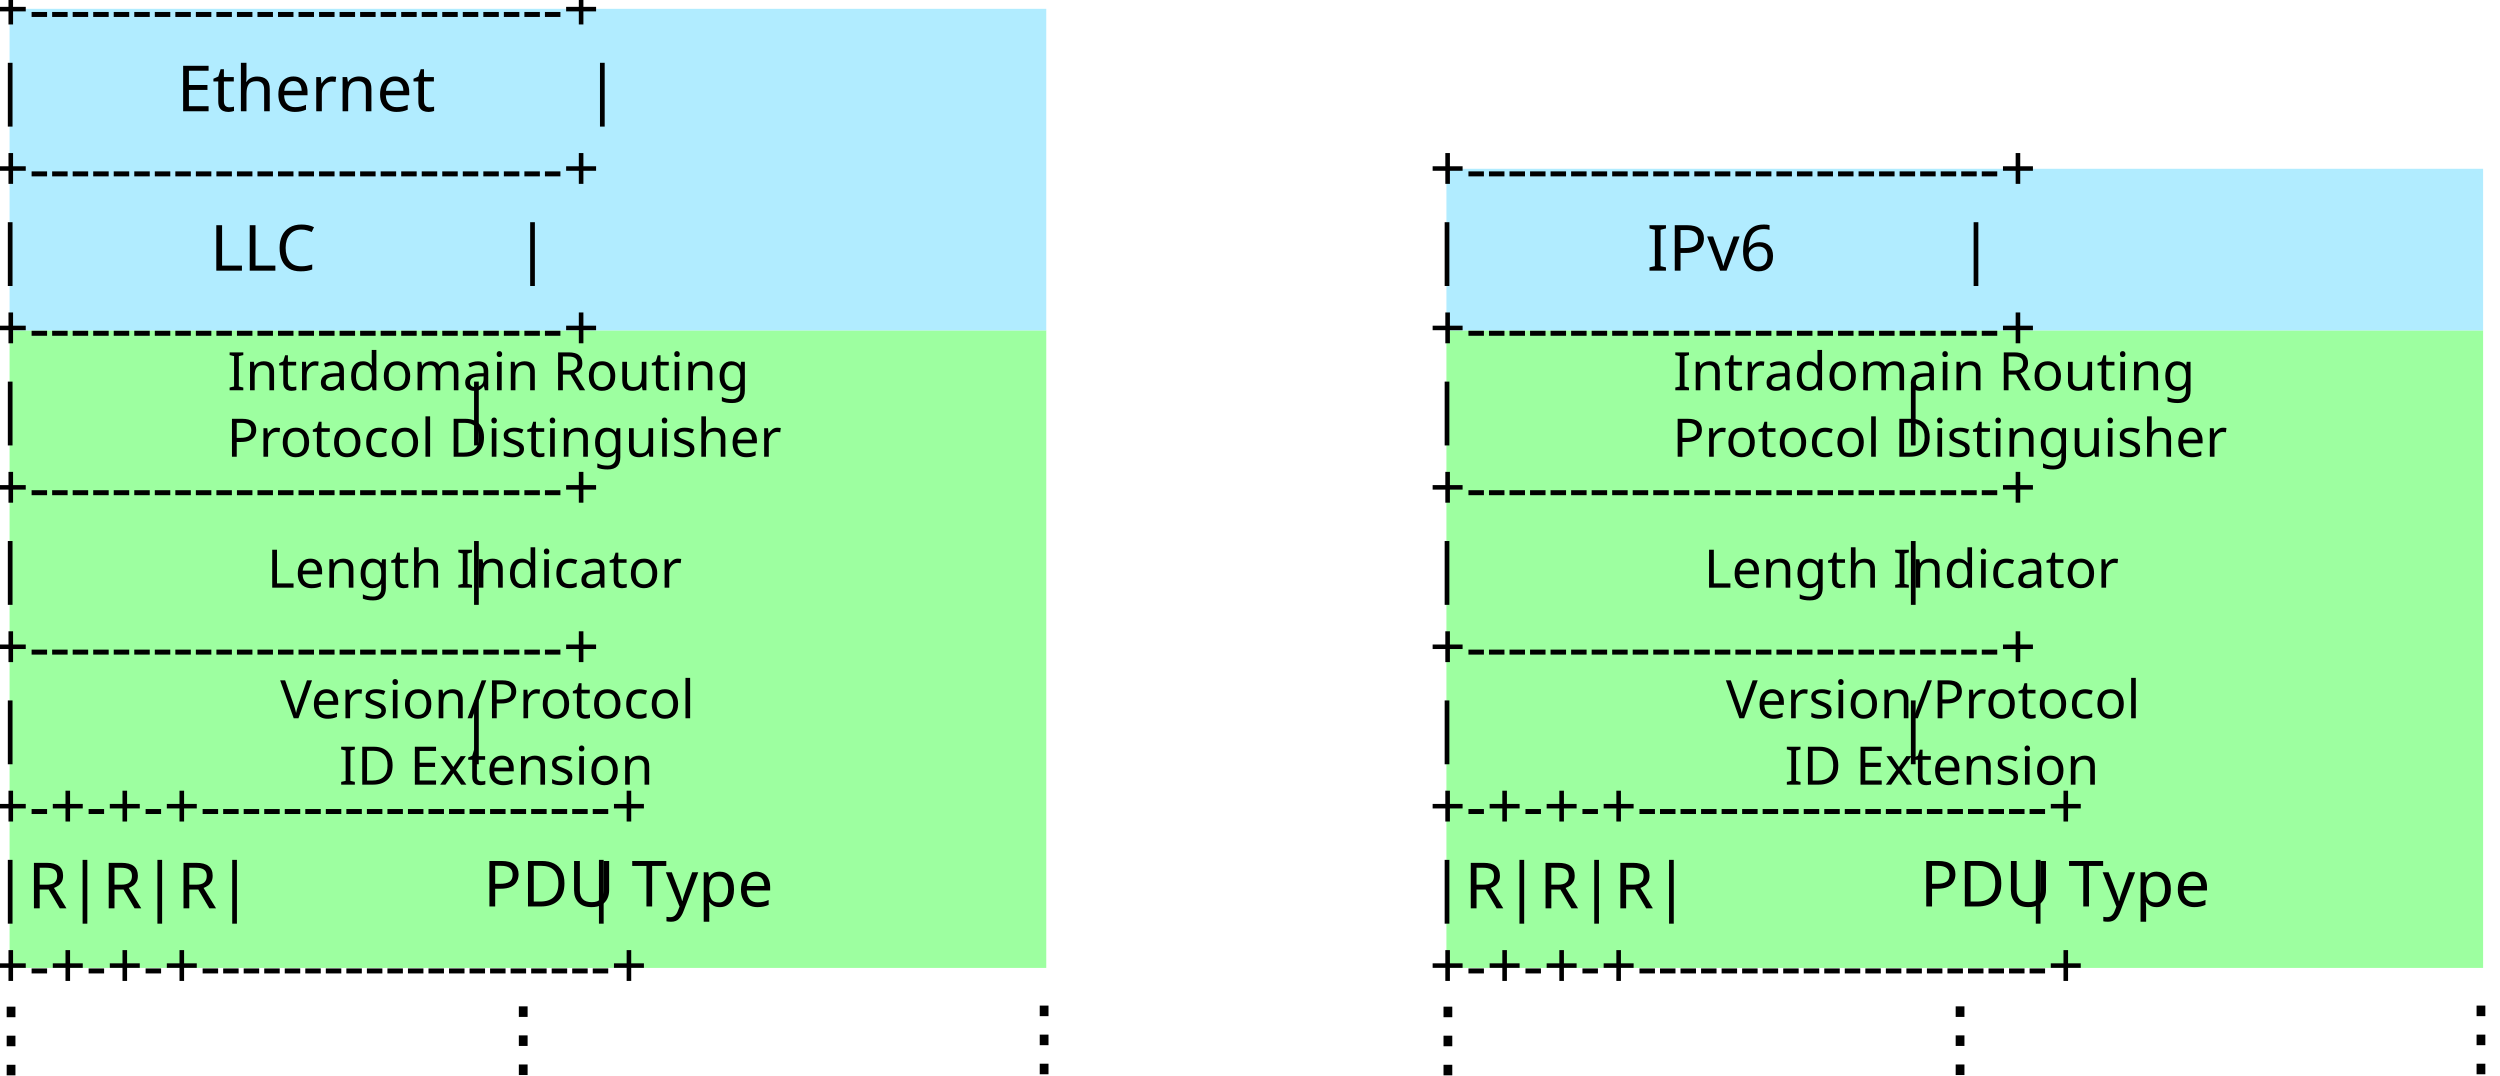
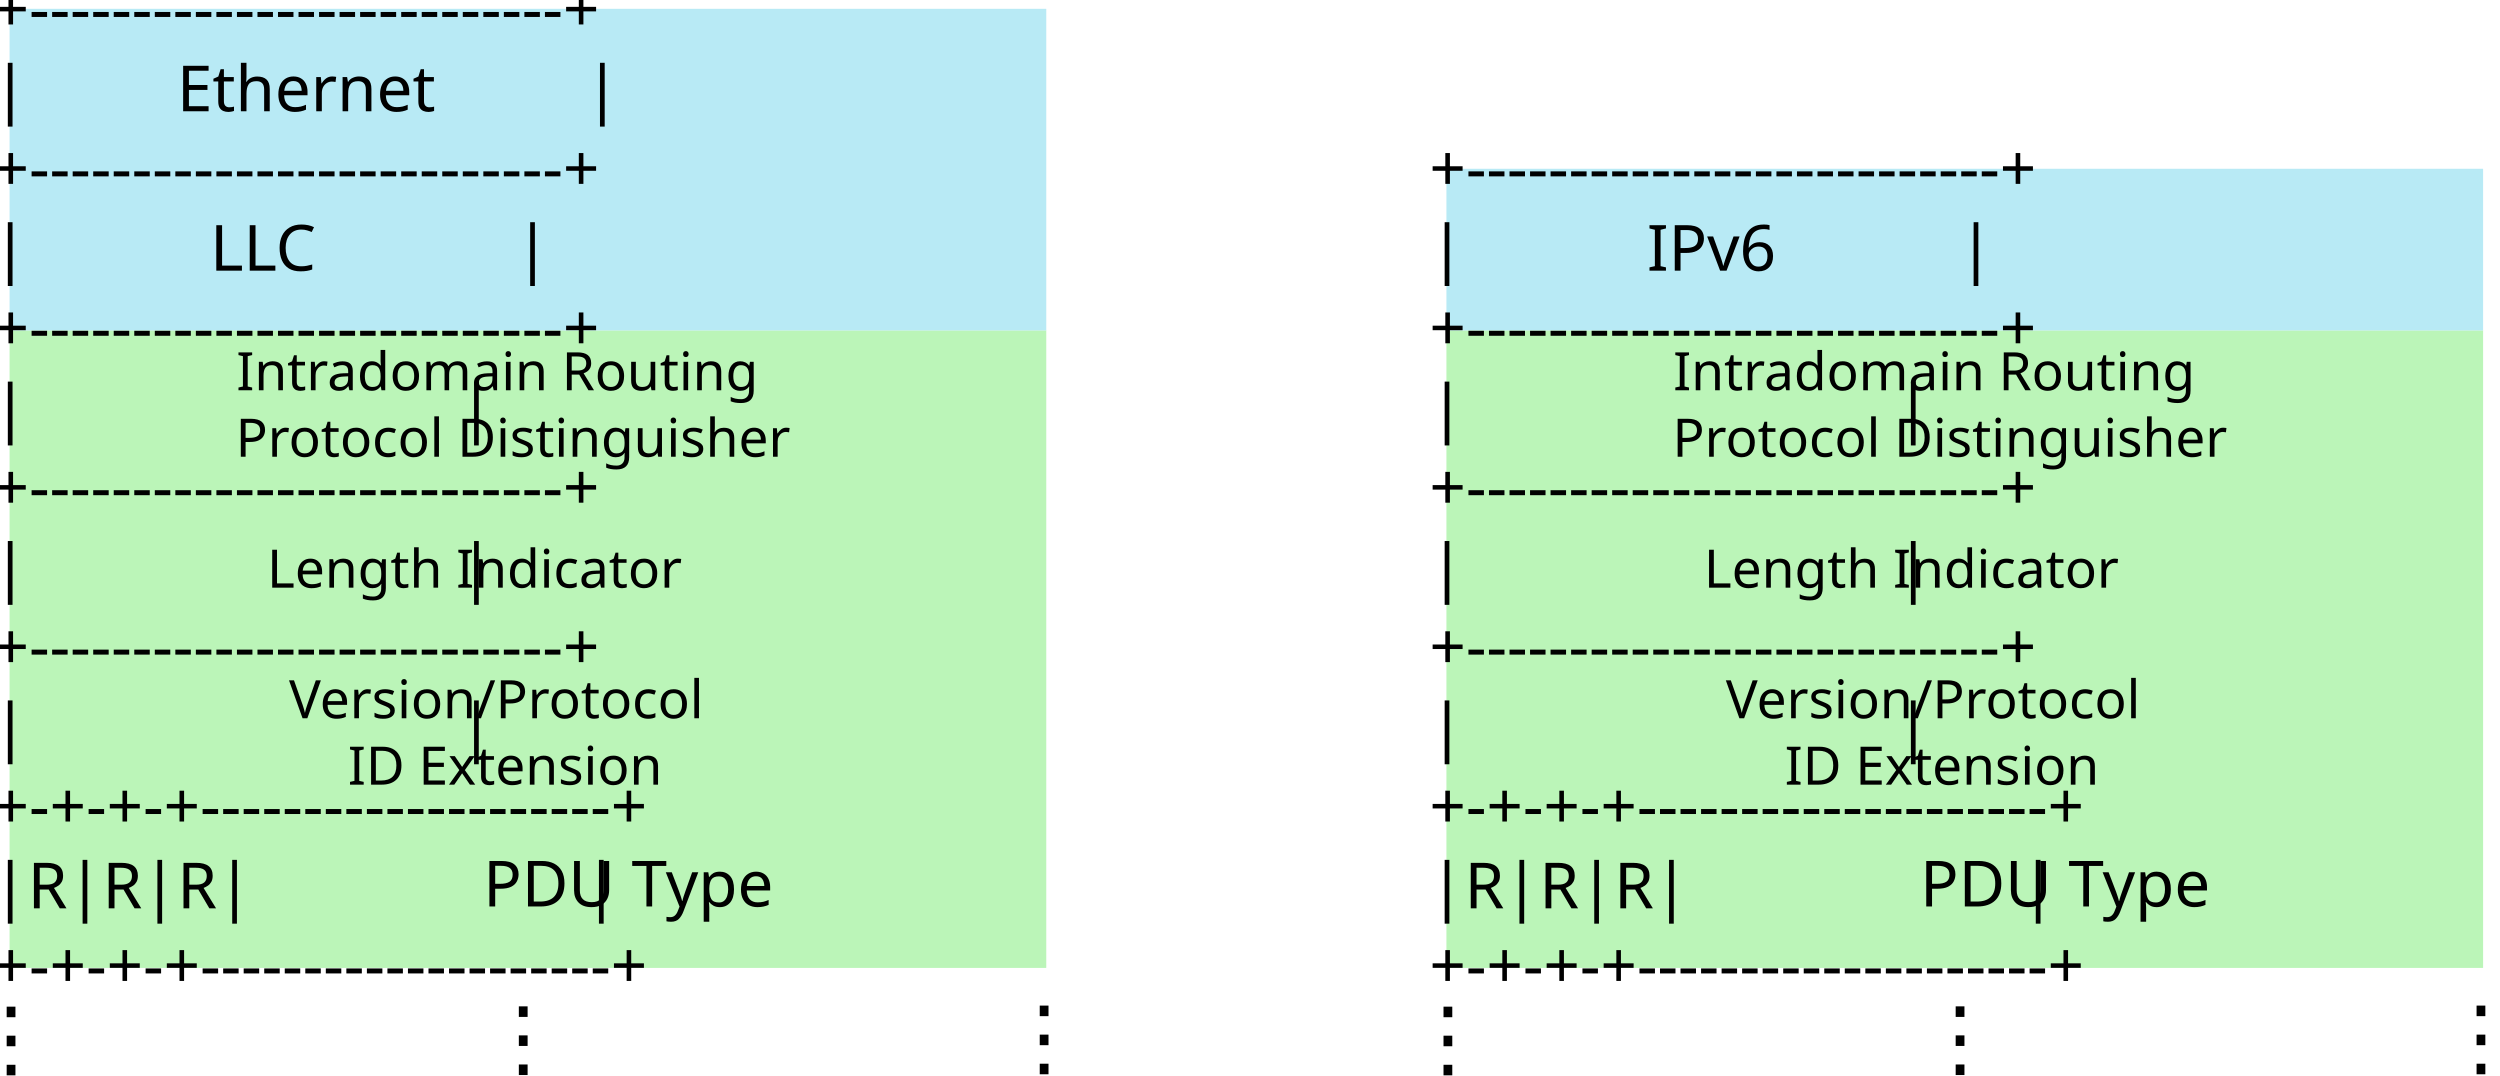
<svg xmlns="http://www.w3.org/2000/svg" width="165.974mm" height="71.389mm" viewBox="0 0 588.096 252.952" id="svg2" version="1.1">
  <defs id="defs4" />
  <g id="layer1" transform="translate(-87.75398,-64.8367)">
-     <g id="g4319" transform="translate(10,0)">
-       <rect style="fill:#9dffa0;fill-opacity:1;stroke:none;stroke-width:1.291;stroke-linecap:butt;stroke-linejoin:round;stroke-miterlimit:4;stroke-dasharray:none;stroke-opacity:1" id="rect4317" width="243.867" height="149.988" x="80.008" y="142.54" ry="0" />
-       <rect ry="0" y="66.912" x="80.008" height="75.653" width="243.867" id="rect4306" style="fill:#b1ecff;fill-opacity:1;stroke:none;stroke-width:1.291;stroke-linecap:butt;stroke-linejoin:round;stroke-miterlimit:4;stroke-dasharray:none;stroke-opacity:1" />
-       <text id="text4143" y="72.262" x="76.014" style="font-style:normal;font-weight:normal;font-size:8px;line-height:125%;font-family:Sans;letter-spacing:0px;word-spacing:0px;fill:#000000;fill-opacity:1;stroke:none;stroke-width:1px;stroke-linecap:butt;stroke-linejoin:miter;stroke-opacity:1" xml:space="preserve">
-         <tspan style="font-style:normal;font-variant:normal;font-weight:normal;font-stretch:normal;font-size:15px;font-family:'Fira Mono';-inkscape-font-specification:'Fira Mono'" y="72.262" x="76.014" id="tspan4145">+--------------------------+</tspan>
-         <tspan id="tspan4151" style="font-style:normal;font-variant:normal;font-weight:normal;font-stretch:normal;font-size:15px;font-family:'Fira Mono';-inkscape-font-specification:'Fira Mono'" y="91.012" x="76.014">|         Ethernet         |</tspan>
-         <tspan id="tspan4153" style="font-style:normal;font-variant:normal;font-weight:normal;font-stretch:normal;font-size:15px;font-family:'Fira Mono';-inkscape-font-specification:'Fira Mono'" y="109.762" x="76.014">+--------------------------+</tspan>
-         <tspan id="tspan4155" style="font-style:normal;font-variant:normal;font-weight:normal;font-stretch:normal;font-size:15px;font-family:'Fira Mono';-inkscape-font-specification:'Fira Mono'" y="128.512" x="76.014">|           LLC            |</tspan>
-         <tspan id="tspan4157" style="font-style:normal;font-variant:normal;font-weight:normal;font-stretch:normal;font-size:15px;font-family:'Fira Mono';-inkscape-font-specification:'Fira Mono'" y="147.262" x="76.014">+--------------------------+</tspan>
-         <tspan id="tspan4159" style="font-style:normal;font-variant:normal;font-weight:normal;font-stretch:normal;font-size:15px;font-family:'Fira Mono';-inkscape-font-specification:'Fira Mono'" y="166.012" x="76.014">|                          |</tspan>
-         <tspan id="tspan4163" style="font-style:normal;font-variant:normal;font-weight:normal;font-stretch:normal;font-size:15px;font-family:'Fira Mono';-inkscape-font-specification:'Fira Mono'" y="184.762" x="76.014">+--------------------------+</tspan>
-         <tspan id="tspan4165" style="font-style:normal;font-variant:normal;font-weight:normal;font-stretch:normal;font-size:15px;font-family:'Fira Mono';-inkscape-font-specification:'Fira Mono'" y="203.512" x="76.014">|                          |</tspan>
-         <tspan id="tspan4169" style="font-style:normal;font-variant:normal;font-weight:normal;font-stretch:normal;font-size:15px;font-family:'Fira Mono';-inkscape-font-specification:'Fira Mono'" y="222.262" x="76.014">+--------------------------+</tspan>
-         <tspan id="tspan4171" style="font-style:normal;font-variant:normal;font-weight:normal;font-stretch:normal;font-size:15px;font-family:'Fira Mono';-inkscape-font-specification:'Fira Mono'" y="241.012" x="76.014">|                          | </tspan>
-         <tspan id="tspan4185" style="font-style:normal;font-variant:normal;font-weight:normal;font-stretch:normal;font-size:15px;font-family:'Fira Mono';-inkscape-font-specification:'Fira Mono'" y="259.762" x="76.014">+-+-+-+--------------------+</tspan>
-         <tspan id="tspan4187" style="font-style:normal;font-variant:normal;font-weight:normal;font-stretch:normal;font-size:15px;font-family:'Fira Mono';-inkscape-font-specification:'Fira Mono'" y="278.512" x="76.014">|R|R|R|                    |</tspan>
-         <tspan style="font-style:normal;font-variant:normal;font-weight:normal;font-stretch:normal;font-size:15px;font-family:'Fira Mono';-inkscape-font-specification:'Fira Mono'" id="tspan4147" y="297.262" x="76.014">+-+-+-+--------------------+</tspan>
-       </text>
-       <text id="text4175" y="156.648" x="202.012" style="font-style:normal;font-weight:normal;font-size:8px;line-height:125%;font-family:Sans;letter-spacing:0px;word-spacing:0px;fill:#000000;fill-opacity:1;stroke:none;stroke-width:1px;stroke-linecap:butt;stroke-linejoin:miter;stroke-opacity:1" xml:space="preserve">
-         <tspan style="font-style:normal;font-variant:normal;font-weight:normal;font-stretch:normal;font-size:12.5px;font-family:'Fira Mono';-inkscape-font-specification:'Fira Mono';text-align:center;text-anchor:middle" y="156.648" x="202.012" id="tspan4177">Intradomain Routing</tspan>
-         <tspan id="tspan4179" style="font-style:normal;font-variant:normal;font-weight:normal;font-stretch:normal;font-size:12.5px;font-family:'Fira Mono';-inkscape-font-specification:'Fira Mono';text-align:center;text-anchor:middle" y="172.273" x="202.012"> Protocol Distinguisher</tspan>
-       </text>
-       <text id="text4181" y="203.076" x="140.571" style="font-style:normal;font-weight:normal;font-size:8px;line-height:125%;font-family:Sans;letter-spacing:0px;word-spacing:0px;fill:#000000;fill-opacity:1;stroke:none;stroke-width:1px;stroke-linecap:butt;stroke-linejoin:miter;stroke-opacity:1" xml:space="preserve">
-         <tspan style="font-style:normal;font-variant:normal;font-weight:normal;font-stretch:normal;font-size:12.5px;font-family:'Fira Mono';-inkscape-font-specification:'Fira Mono'" y="203.076" x="140.571" id="tspan4183">Length Indicator</tspan>
-       </text>
-       <text id="text4199" y="233.791" x="201.772" style="font-style:normal;font-weight:normal;font-size:8px;line-height:125%;font-family:Sans;letter-spacing:0px;word-spacing:0px;fill:#000000;fill-opacity:1;stroke:none;stroke-width:1px;stroke-linecap:butt;stroke-linejoin:miter;stroke-opacity:1" xml:space="preserve">
-         <tspan id="tspan4203" style="font-style:normal;font-variant:normal;font-weight:normal;font-stretch:normal;font-size:12.5px;font-family:'Fira Mono';-inkscape-font-specification:'Fira Mono';text-align:center;text-anchor:middle" y="233.791" x="201.772">Version/Protocol</tspan>
-         <tspan id="tspan4207" style="font-style:normal;font-variant:normal;font-weight:normal;font-stretch:normal;font-size:12.5px;font-family:'Fira Mono';-inkscape-font-specification:'Fira Mono';text-align:center;text-anchor:middle" y="249.416" x="201.772">ID Extension</tspan>
-       </text>
-       <text id="text4230" y="278.076" x="191.429" style="font-style:normal;font-weight:normal;font-size:8px;line-height:125%;font-family:Sans;letter-spacing:0px;word-spacing:0px;fill:#000000;fill-opacity:1;stroke:none;stroke-width:1px;stroke-linecap:butt;stroke-linejoin:miter;stroke-opacity:1" xml:space="preserve">
-         <tspan style="font-style:normal;font-variant:normal;font-weight:normal;font-stretch:normal;font-size:15px;font-family:'Fira Mono';-inkscape-font-specification:'Fira Mono'" y="278.076" x="191.429" id="tspan4232">PDU Type</tspan>
-       </text>
-       <text id="text4234" y="315.934" x="70.357" style="font-style:normal;font-weight:normal;font-size:8px;line-height:125%;font-family:Sans;letter-spacing:0px;word-spacing:0px;fill:#000000;fill-opacity:1;stroke:none;stroke-width:1px;stroke-linecap:butt;stroke-linejoin:miter;stroke-opacity:1" xml:space="preserve">
-         <tspan style="font-size:20px" y="315.934" x="70.357" id="tspan4236">⋮</tspan>
-       </text>
-       <text id="text4234-6" y="315.868" x="190.837" style="font-style:normal;font-weight:normal;font-size:8px;line-height:125%;font-family:Sans;letter-spacing:0px;word-spacing:0px;fill:#000000;fill-opacity:1;stroke:none;stroke-width:1px;stroke-linecap:butt;stroke-linejoin:miter;stroke-opacity:1" xml:space="preserve">
-         <tspan style="font-size:20px" y="315.868" x="190.837" id="tspan4236-4">⋮</tspan>
-       </text>
-       <text xml:space="preserve" style="font-style:normal;font-weight:normal;font-size:8px;line-height:125%;font-family:Sans;letter-spacing:0px;word-spacing:0px;fill:#000000;fill-opacity:1;stroke:none;stroke-width:1px;stroke-linecap:butt;stroke-linejoin:miter;stroke-opacity:1" x="313.373" y="315.69" id="text4302">
-         <tspan id="tspan4304" x="313.373" y="315.69" style="font-size:20px">⋮</tspan>
-       </text>
-     </g>
-     <rect style="fill:#9dffa0;fill-opacity:1;stroke:none;stroke-width:1.291;stroke-linecap:butt;stroke-linejoin:round;stroke-miterlimit:4;stroke-dasharray:none;stroke-opacity:1" id="rect4396" width="243.867" height="149.988" x="428.008" y="142.54" ry="0" />
-     <rect ry="0" y="104.54" x="428.008" height="38.025" width="243.867" id="rect4398" style="fill:#b1ecff;fill-opacity:1;stroke:none;stroke-width:1.291;stroke-linecap:butt;stroke-linejoin:round;stroke-miterlimit:4;stroke-dasharray:none;stroke-opacity:1" />
+     <rect ry="0" y="142.54" x="90.008" height="149.988" width="243.867" id="rect4317" style="fill:#bbf5b8;fill-opacity:1;stroke:none;stroke-width:1.291;stroke-linecap:butt;stroke-linejoin:round;stroke-miterlimit:4;stroke-dasharray:none;stroke-opacity:1" />
+     <rect style="fill:#b8eaf5;fill-opacity:1;stroke:none;stroke-width:1.291;stroke-linecap:butt;stroke-linejoin:round;stroke-miterlimit:4;stroke-dasharray:none;stroke-opacity:1" id="rect4306" width="243.867" height="75.653" x="90.008" y="66.912" ry="0" />
+     <text xml:space="preserve" style="font-style:normal;font-weight:normal;font-size:8px;line-height:125%;font-family:Sans;letter-spacing:0px;word-spacing:0px;fill:#000000;fill-opacity:1;stroke:none;stroke-width:1px;stroke-linecap:butt;stroke-linejoin:miter;stroke-opacity:1" x="86.014" y="72.262" id="text4143">
+       <tspan id="tspan4145" x="86.014" y="72.262" style="font-style:normal;font-variant:normal;font-weight:normal;font-stretch:normal;font-size:15px;font-family:'Fira Mono';-inkscape-font-specification:'Fira Mono'">+--------------------------+</tspan>
+       <tspan x="86.014" y="91.012" style="font-style:normal;font-variant:normal;font-weight:normal;font-stretch:normal;font-size:15px;font-family:'Fira Mono';-inkscape-font-specification:'Fira Mono'" id="tspan4151">|         Ethernet         |</tspan>
+       <tspan x="86.014" y="109.762" style="font-style:normal;font-variant:normal;font-weight:normal;font-stretch:normal;font-size:15px;font-family:'Fira Mono';-inkscape-font-specification:'Fira Mono'" id="tspan4153">+--------------------------+</tspan>
+       <tspan x="86.014" y="128.512" style="font-style:normal;font-variant:normal;font-weight:normal;font-stretch:normal;font-size:15px;font-family:'Fira Mono';-inkscape-font-specification:'Fira Mono'" id="tspan4155">|           LLC            |</tspan>
+       <tspan x="86.014" y="147.262" style="font-style:normal;font-variant:normal;font-weight:normal;font-stretch:normal;font-size:15px;font-family:'Fira Mono';-inkscape-font-specification:'Fira Mono'" id="tspan4157">+--------------------------+</tspan>
+       <tspan x="86.014" y="166.012" style="font-style:normal;font-variant:normal;font-weight:normal;font-stretch:normal;font-size:15px;font-family:'Fira Mono';-inkscape-font-specification:'Fira Mono'" id="tspan4159">|                          |</tspan>
+       <tspan x="86.014" y="184.762" style="font-style:normal;font-variant:normal;font-weight:normal;font-stretch:normal;font-size:15px;font-family:'Fira Mono';-inkscape-font-specification:'Fira Mono'" id="tspan4163">+--------------------------+</tspan>
+       <tspan x="86.014" y="203.512" style="font-style:normal;font-variant:normal;font-weight:normal;font-stretch:normal;font-size:15px;font-family:'Fira Mono';-inkscape-font-specification:'Fira Mono'" id="tspan4165">|                          |</tspan>
+       <tspan x="86.014" y="222.262" style="font-style:normal;font-variant:normal;font-weight:normal;font-stretch:normal;font-size:15px;font-family:'Fira Mono';-inkscape-font-specification:'Fira Mono'" id="tspan4169">+--------------------------+</tspan>
+       <tspan x="86.014" y="241.012" style="font-style:normal;font-variant:normal;font-weight:normal;font-stretch:normal;font-size:15px;font-family:'Fira Mono';-inkscape-font-specification:'Fira Mono'" id="tspan4171">|                          | </tspan>
+       <tspan x="86.014" y="259.762" style="font-style:normal;font-variant:normal;font-weight:normal;font-stretch:normal;font-size:15px;font-family:'Fira Mono';-inkscape-font-specification:'Fira Mono'" id="tspan4185">+-+-+-+--------------------+</tspan>
+       <tspan x="86.014" y="278.512" style="font-style:normal;font-variant:normal;font-weight:normal;font-stretch:normal;font-size:15px;font-family:'Fira Mono';-inkscape-font-specification:'Fira Mono'" id="tspan4187">|R|R|R|                    |</tspan>
+       <tspan x="86.014" y="297.262" id="tspan4147" style="font-style:normal;font-variant:normal;font-weight:normal;font-stretch:normal;font-size:15px;font-family:'Fira Mono';-inkscape-font-specification:'Fira Mono'">+-+-+-+--------------------+</tspan>
+     </text>
+     <text xml:space="preserve" style="font-style:normal;font-weight:normal;font-size:8px;line-height:125%;font-family:Sans;letter-spacing:0px;word-spacing:0px;fill:#000000;fill-opacity:1;stroke:none;stroke-width:1px;stroke-linecap:butt;stroke-linejoin:miter;stroke-opacity:1" x="212.012" y="156.648" id="text4175">
+       <tspan id="tspan4177" x="212.012" y="156.648" style="font-style:normal;font-variant:normal;font-weight:normal;font-stretch:normal;font-size:12.5px;font-family:'Fira Mono';-inkscape-font-specification:'Fira Mono';text-align:center;text-anchor:middle">Intradomain Routing</tspan>
+       <tspan x="212.012" y="172.273" style="font-style:normal;font-variant:normal;font-weight:normal;font-stretch:normal;font-size:12.5px;font-family:'Fira Mono';-inkscape-font-specification:'Fira Mono';text-align:center;text-anchor:middle" id="tspan4179"> Protocol Distinguisher</tspan>
+     </text>
+     <text xml:space="preserve" style="font-style:normal;font-weight:normal;font-size:8px;line-height:125%;font-family:Sans;letter-spacing:0px;word-spacing:0px;fill:#000000;fill-opacity:1;stroke:none;stroke-width:1px;stroke-linecap:butt;stroke-linejoin:miter;stroke-opacity:1" x="150.571" y="203.076" id="text4181">
+       <tspan id="tspan4183" x="150.571" y="203.076" style="font-style:normal;font-variant:normal;font-weight:normal;font-stretch:normal;font-size:12.5px;font-family:'Fira Mono';-inkscape-font-specification:'Fira Mono'">Length Indicator</tspan>
+     </text>
+     <text xml:space="preserve" style="font-style:normal;font-weight:normal;font-size:8px;line-height:125%;font-family:Sans;letter-spacing:0px;word-spacing:0px;fill:#000000;fill-opacity:1;stroke:none;stroke-width:1px;stroke-linecap:butt;stroke-linejoin:miter;stroke-opacity:1" x="211.772" y="233.791" id="text4199">
+       <tspan x="211.772" y="233.791" style="font-style:normal;font-variant:normal;font-weight:normal;font-stretch:normal;font-size:12.5px;font-family:'Fira Mono';-inkscape-font-specification:'Fira Mono';text-align:center;text-anchor:middle" id="tspan4203">Version/Protocol</tspan>
+       <tspan x="211.772" y="249.416" style="font-style:normal;font-variant:normal;font-weight:normal;font-stretch:normal;font-size:12.5px;font-family:'Fira Mono';-inkscape-font-specification:'Fira Mono';text-align:center;text-anchor:middle" id="tspan4207">ID Extension</tspan>
+     </text>
+     <text xml:space="preserve" style="font-style:normal;font-weight:normal;font-size:8px;line-height:125%;font-family:Sans;letter-spacing:0px;word-spacing:0px;fill:#000000;fill-opacity:1;stroke:none;stroke-width:1px;stroke-linecap:butt;stroke-linejoin:miter;stroke-opacity:1" x="201.429" y="278.076" id="text4230">
+       <tspan id="tspan4232" x="201.429" y="278.076" style="font-style:normal;font-variant:normal;font-weight:normal;font-stretch:normal;font-size:15px;font-family:'Fira Mono';-inkscape-font-specification:'Fira Mono'">PDU Type</tspan>
+     </text>
+     <text xml:space="preserve" style="font-style:normal;font-weight:normal;font-size:8px;line-height:125%;font-family:Sans;letter-spacing:0px;word-spacing:0px;fill:#000000;fill-opacity:1;stroke:none;stroke-width:1px;stroke-linecap:butt;stroke-linejoin:miter;stroke-opacity:1" x="80.357" y="315.934" id="text4234">
+       <tspan id="tspan4236" x="80.357" y="315.934" style="font-size:20px">⋮</tspan>
+     </text>
+     <text xml:space="preserve" style="font-style:normal;font-weight:normal;font-size:8px;line-height:125%;font-family:Sans;letter-spacing:0px;word-spacing:0px;fill:#000000;fill-opacity:1;stroke:none;stroke-width:1px;stroke-linecap:butt;stroke-linejoin:miter;stroke-opacity:1" x="200.837" y="315.868" id="text4234-6">
+       <tspan id="tspan4236-4" x="200.837" y="315.868" style="font-size:20px">⋮</tspan>
+     </text>
+     <text id="text4302" y="315.69" x="323.373" style="font-style:normal;font-weight:normal;font-size:8px;line-height:125%;font-family:Sans;letter-spacing:0px;word-spacing:0px;fill:#000000;fill-opacity:1;stroke:none;stroke-width:1px;stroke-linecap:butt;stroke-linejoin:miter;stroke-opacity:1" xml:space="preserve">
+       <tspan style="font-size:20px" y="315.69" x="323.373" id="tspan4304">⋮</tspan>
+     </text>
+     <rect style="fill:#bbf5b8;fill-opacity:1;stroke:none;stroke-width:1.291;stroke-linecap:butt;stroke-linejoin:round;stroke-miterlimit:4;stroke-dasharray:none;stroke-opacity:1" id="rect4396" width="243.867" height="149.988" x="428.008" y="142.54" ry="0" />
+     <rect ry="0" y="104.54" x="428.008" height="38.025" width="243.867" id="rect4398" style="fill:#b8eaf5;fill-opacity:1;stroke:none;stroke-width:1.291;stroke-linecap:butt;stroke-linejoin:round;stroke-miterlimit:4;stroke-dasharray:none;stroke-opacity:1" />
    <text id="text4400" y="72.262" x="424.014" style="font-style:normal;font-weight:normal;font-size:8px;line-height:125%;font-family:Sans;letter-spacing:0px;word-spacing:0px;fill:#000000;fill-opacity:1;stroke:none;stroke-width:1px;stroke-linecap:butt;stroke-linejoin:miter;stroke-opacity:1" xml:space="preserve">
      <tspan style="font-style:normal;font-variant:normal;font-weight:normal;font-stretch:normal;font-size:15px;font-family:'Fira Mono';-inkscape-font-specification:'Fira Mono';fill:#000000;fill-opacity:0" y="72.262" x="424.014" id="tspan4402">+--------------------------+</tspan>
      <tspan id="tspan4404" style="font-style:normal;font-variant:normal;font-weight:normal;font-stretch:normal;font-size:15px;font-family:'Fira Mono';-inkscape-font-specification:'Fira Mono';fill:#000000;fill-opacity:0" y="91.012" x="424.014">|         Ethernet         |</tspan>
      <tspan id="tspan4406" style="font-style:normal;font-variant:normal;font-weight:normal;font-stretch:normal;font-size:15px;font-family:'Fira Mono';-inkscape-font-specification:'Fira Mono'" y="109.762" x="424.014">+--------------------------+</tspan>
      <tspan id="tspan4408" style="font-style:normal;font-variant:normal;font-weight:normal;font-stretch:normal;font-size:15px;font-family:'Fira Mono';-inkscape-font-specification:'Fira Mono'" y="128.512" x="424.014">|           IPv6           |</tspan>
      <tspan id="tspan4410" style="font-style:normal;font-variant:normal;font-weight:normal;font-stretch:normal;font-size:15px;font-family:'Fira Mono';-inkscape-font-specification:'Fira Mono'" y="147.262" x="424.014">+--------------------------+</tspan>
      <tspan id="tspan4412" style="font-style:normal;font-variant:normal;font-weight:normal;font-stretch:normal;font-size:15px;font-family:'Fira Mono';-inkscape-font-specification:'Fira Mono'" y="166.012" x="424.014">|                          |</tspan>
      <tspan id="tspan4414" style="font-style:normal;font-variant:normal;font-weight:normal;font-stretch:normal;font-size:15px;font-family:'Fira Mono';-inkscape-font-specification:'Fira Mono'" y="184.762" x="424.014">+--------------------------+</tspan>
      <tspan id="tspan4416" style="font-style:normal;font-variant:normal;font-weight:normal;font-stretch:normal;font-size:15px;font-family:'Fira Mono';-inkscape-font-specification:'Fira Mono'" y="203.512" x="424.014">|                          |</tspan>
      <tspan id="tspan4418" style="font-style:normal;font-variant:normal;font-weight:normal;font-stretch:normal;font-size:15px;font-family:'Fira Mono';-inkscape-font-specification:'Fira Mono'" y="222.262" x="424.014">+--------------------------+</tspan>
      <tspan id="tspan4420" style="font-style:normal;font-variant:normal;font-weight:normal;font-stretch:normal;font-size:15px;font-family:'Fira Mono';-inkscape-font-specification:'Fira Mono'" y="241.012" x="424.014">|                          | </tspan>
      <tspan id="tspan4422" style="font-style:normal;font-variant:normal;font-weight:normal;font-stretch:normal;font-size:15px;font-family:'Fira Mono';-inkscape-font-specification:'Fira Mono'" y="259.762" x="424.014">+-+-+-+--------------------+</tspan>
      <tspan id="tspan4424" style="font-style:normal;font-variant:normal;font-weight:normal;font-stretch:normal;font-size:15px;font-family:'Fira Mono';-inkscape-font-specification:'Fira Mono'" y="278.512" x="424.014">|R|R|R|                    |</tspan>
      <tspan style="font-style:normal;font-variant:normal;font-weight:normal;font-stretch:normal;font-size:15px;font-family:'Fira Mono';-inkscape-font-specification:'Fira Mono'" id="tspan4426" y="297.262" x="424.014">+-+-+-+--------------------+</tspan>
    </text>
    <text id="text4428" y="156.648" x="550.012" style="font-style:normal;font-weight:normal;font-size:8px;line-height:125%;font-family:Sans;letter-spacing:0px;word-spacing:0px;fill:#000000;fill-opacity:1;stroke:none;stroke-width:1px;stroke-linecap:butt;stroke-linejoin:miter;stroke-opacity:1" xml:space="preserve">
      <tspan style="font-style:normal;font-variant:normal;font-weight:normal;font-stretch:normal;font-size:12.5px;font-family:'Fira Mono';-inkscape-font-specification:'Fira Mono';text-align:center;text-anchor:middle" y="156.648" x="550.012" id="tspan4430">Intradomain Routing</tspan>
      <tspan id="tspan4432" style="font-style:normal;font-variant:normal;font-weight:normal;font-stretch:normal;font-size:12.5px;font-family:'Fira Mono';-inkscape-font-specification:'Fira Mono';text-align:center;text-anchor:middle" y="172.273" x="550.012"> Protocol Distinguisher</tspan>
    </text>
    <text id="text4434" y="203.076" x="488.571" style="font-style:normal;font-weight:normal;font-size:8px;line-height:125%;font-family:Sans;letter-spacing:0px;word-spacing:0px;fill:#000000;fill-opacity:1;stroke:none;stroke-width:1px;stroke-linecap:butt;stroke-linejoin:miter;stroke-opacity:1" xml:space="preserve">
      <tspan style="font-style:normal;font-variant:normal;font-weight:normal;font-stretch:normal;font-size:12.5px;font-family:'Fira Mono';-inkscape-font-specification:'Fira Mono'" y="203.076" x="488.571" id="tspan4436">Length Indicator</tspan>
    </text>
    <text id="text4438" y="233.791" x="549.772" style="font-style:normal;font-weight:normal;font-size:8px;line-height:125%;font-family:Sans;letter-spacing:0px;word-spacing:0px;fill:#000000;fill-opacity:1;stroke:none;stroke-width:1px;stroke-linecap:butt;stroke-linejoin:miter;stroke-opacity:1" xml:space="preserve">
      <tspan id="tspan4440" style="font-style:normal;font-variant:normal;font-weight:normal;font-stretch:normal;font-size:12.5px;font-family:'Fira Mono';-inkscape-font-specification:'Fira Mono';text-align:center;text-anchor:middle" y="233.791" x="549.772">Version/Protocol</tspan>
      <tspan id="tspan4442" style="font-style:normal;font-variant:normal;font-weight:normal;font-stretch:normal;font-size:12.5px;font-family:'Fira Mono';-inkscape-font-specification:'Fira Mono';text-align:center;text-anchor:middle" y="249.416" x="549.772">ID Extension</tspan>
    </text>
    <text id="text4444" y="278.076" x="539.429" style="font-style:normal;font-weight:normal;font-size:8px;line-height:125%;font-family:Sans;letter-spacing:0px;word-spacing:0px;fill:#000000;fill-opacity:1;stroke:none;stroke-width:1px;stroke-linecap:butt;stroke-linejoin:miter;stroke-opacity:1" xml:space="preserve">
      <tspan style="font-style:normal;font-variant:normal;font-weight:normal;font-stretch:normal;font-size:15px;font-family:'Fira Mono';-inkscape-font-specification:'Fira Mono'" y="278.076" x="539.429" id="tspan4446">PDU Type</tspan>
    </text>
    <text id="text4448" y="315.934" x="418.357" style="font-style:normal;font-weight:normal;font-size:8px;line-height:125%;font-family:Sans;letter-spacing:0px;word-spacing:0px;fill:#000000;fill-opacity:1;stroke:none;stroke-width:1px;stroke-linecap:butt;stroke-linejoin:miter;stroke-opacity:1" xml:space="preserve">
      <tspan style="font-size:20px" y="315.934" x="418.357" id="tspan4450">⋮</tspan>
    </text>
    <text id="text4452" y="315.868" x="538.837" style="font-style:normal;font-weight:normal;font-size:8px;line-height:125%;font-family:Sans;letter-spacing:0px;word-spacing:0px;fill:#000000;fill-opacity:1;stroke:none;stroke-width:1px;stroke-linecap:butt;stroke-linejoin:miter;stroke-opacity:1" xml:space="preserve">
      <tspan style="font-size:20px" y="315.868" x="538.837" id="tspan4454">⋮</tspan>
    </text>
    <text xml:space="preserve" style="font-style:normal;font-weight:normal;font-size:8px;line-height:125%;font-family:Sans;letter-spacing:0px;word-spacing:0px;fill:#000000;fill-opacity:1;stroke:none;stroke-width:1px;stroke-linecap:butt;stroke-linejoin:miter;stroke-opacity:1" x="661.373" y="315.69" id="text4456">
      <tspan id="tspan4458" x="661.373" y="315.69" style="font-size:20px">⋮</tspan>
    </text>
  </g>
</svg>
